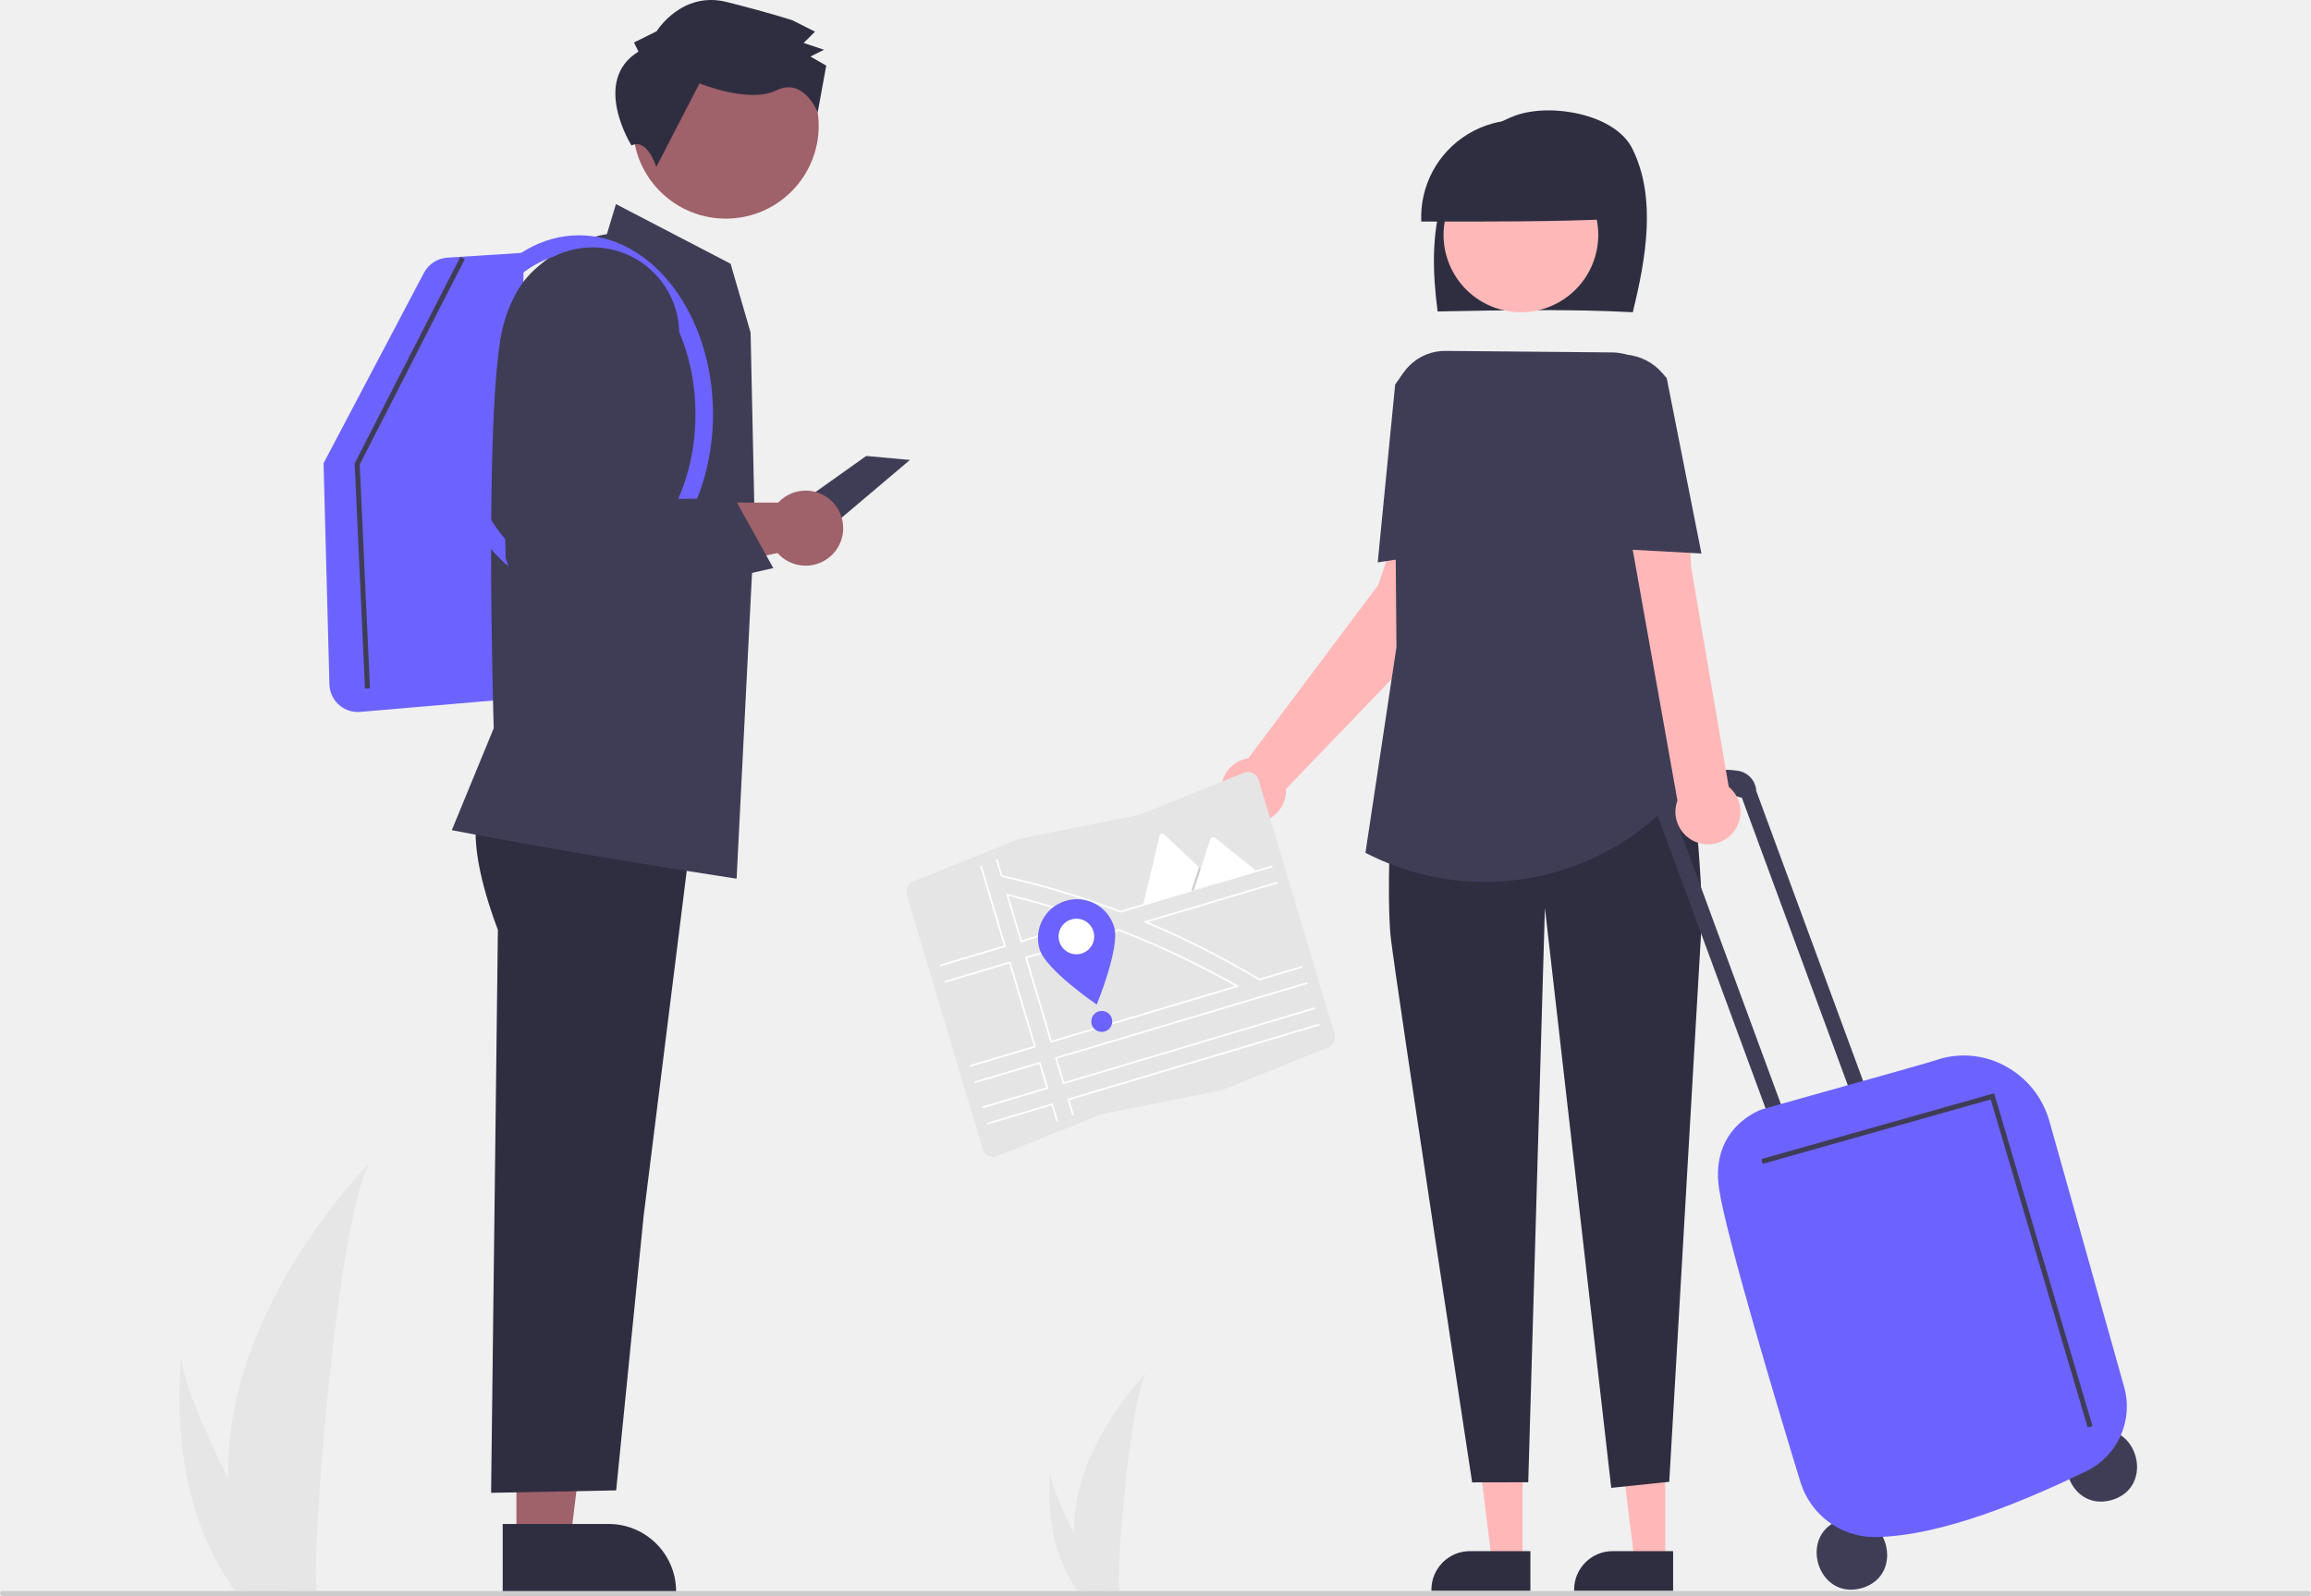
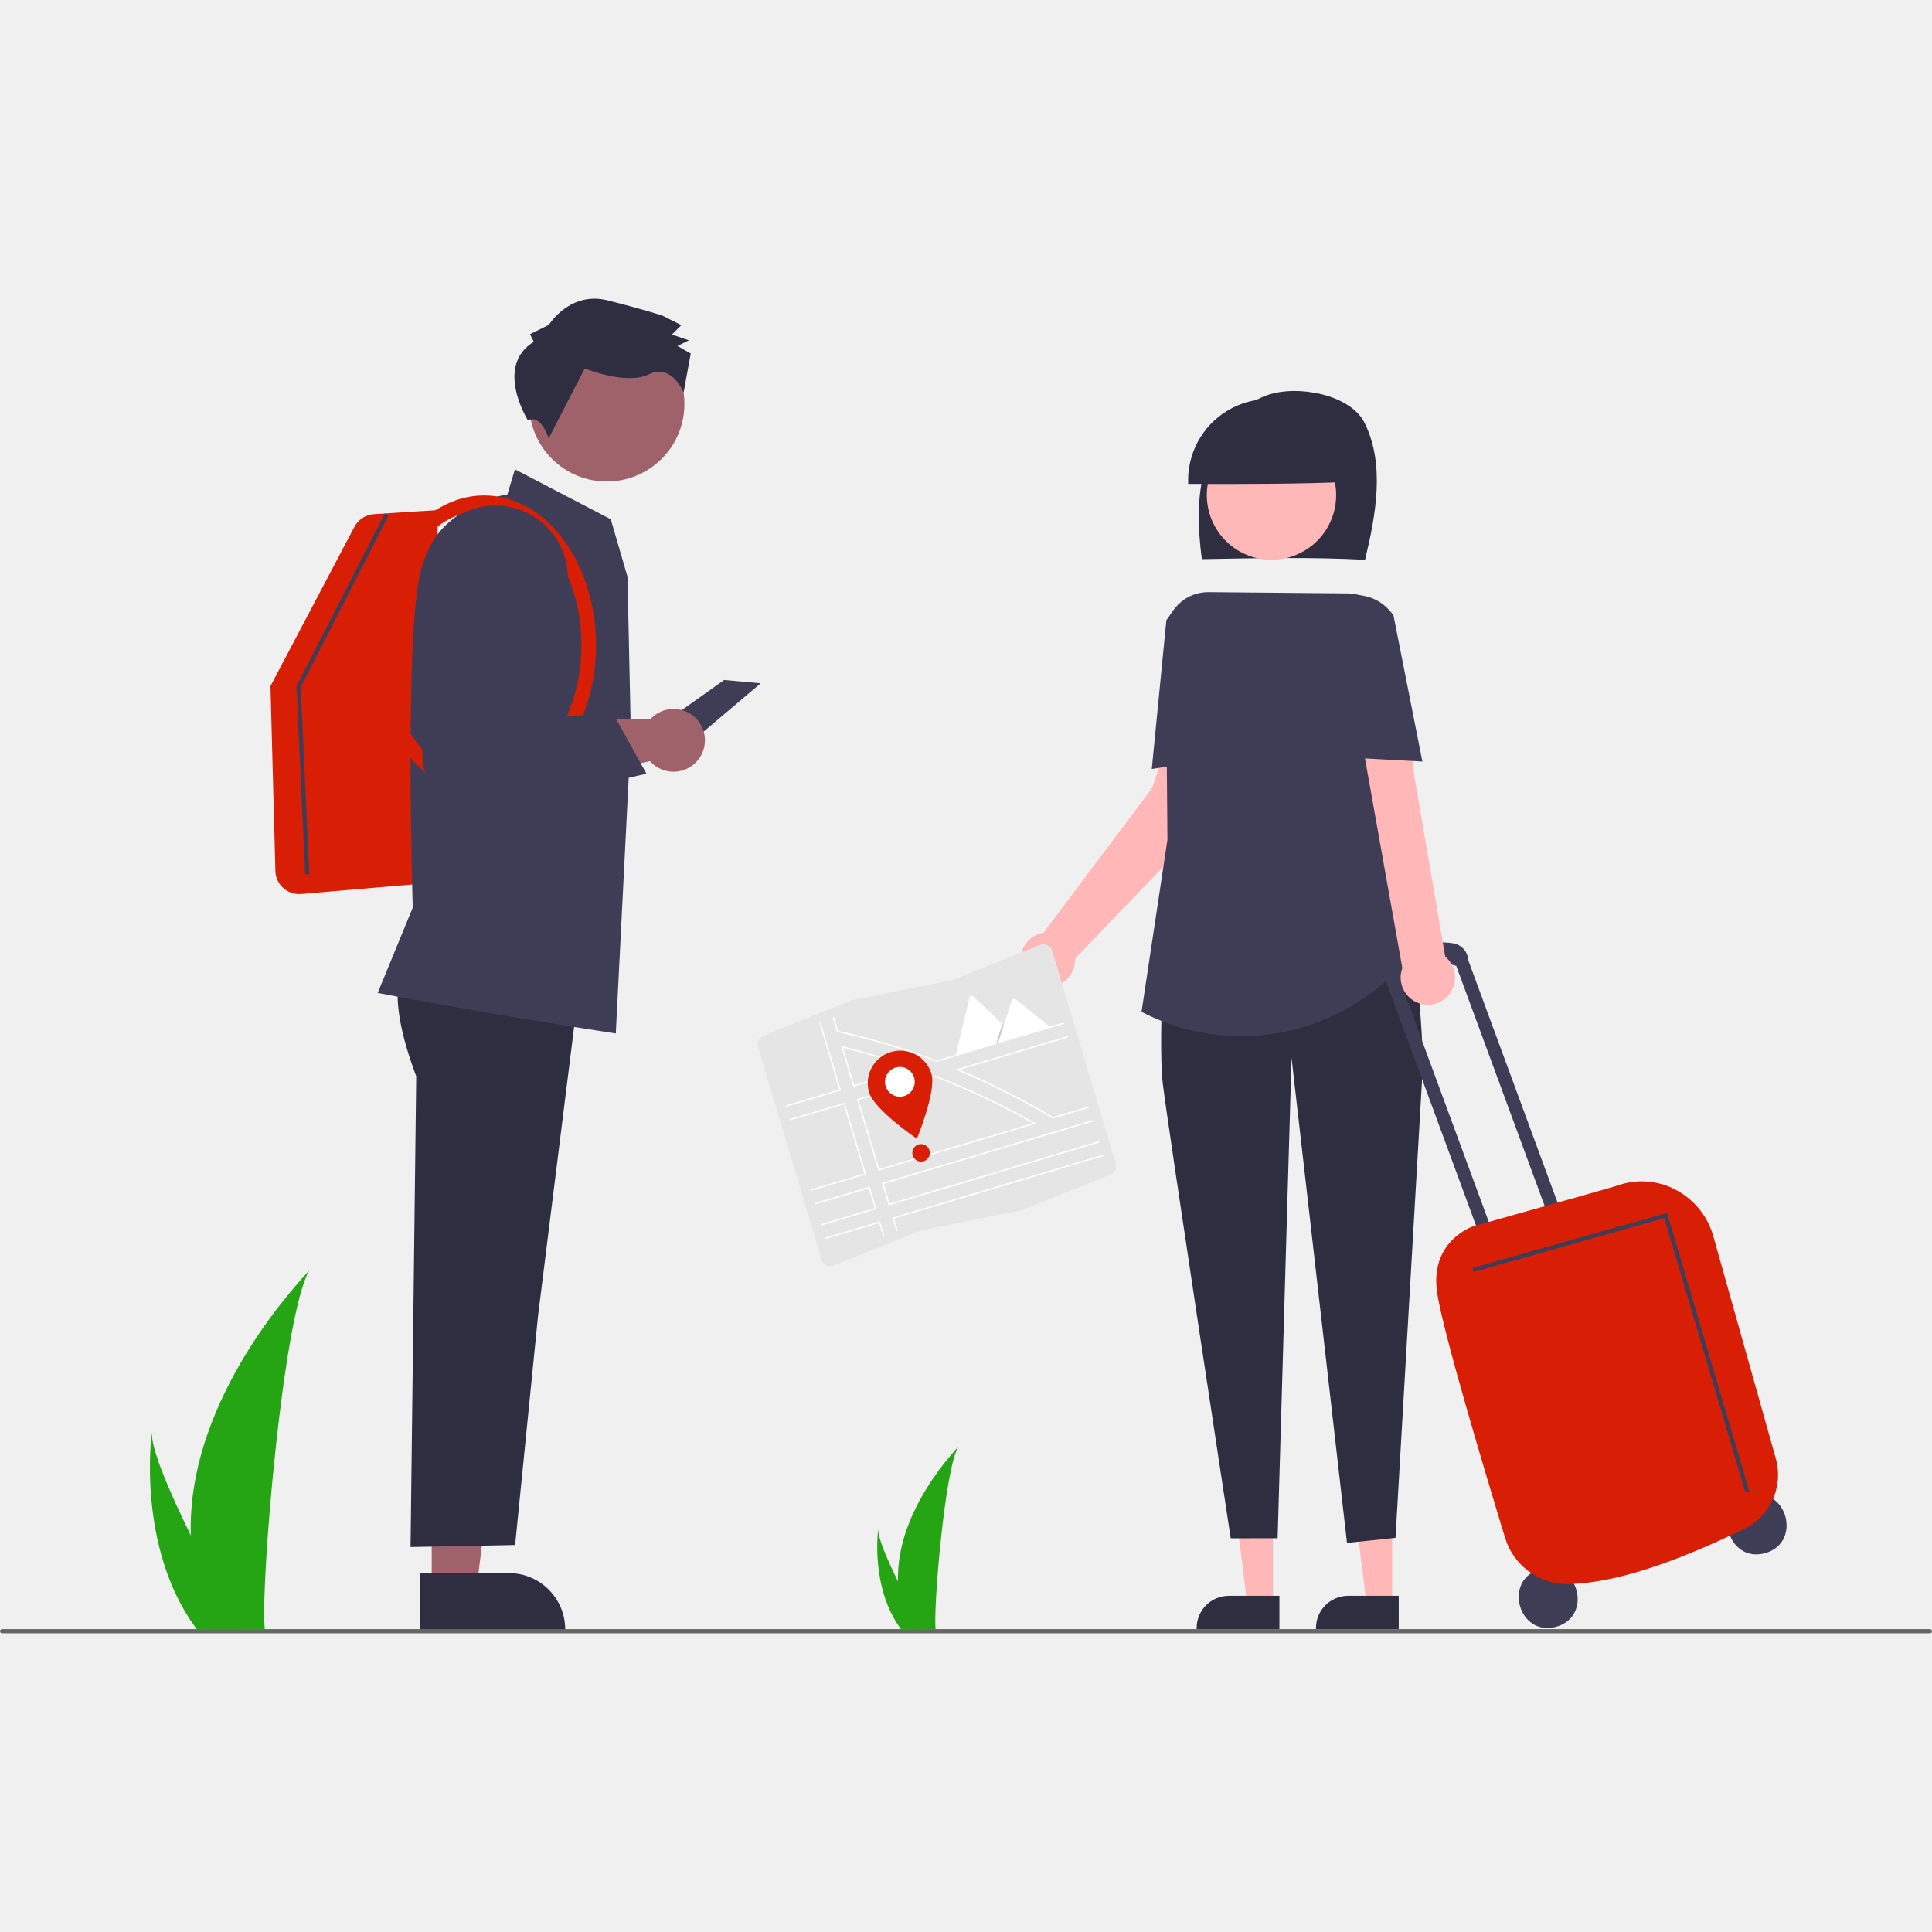
- <svg xmlns="http://www.w3.org/2000/svg" data-name="Layer 1" width="923" height="637.605" viewBox="0 0 923 637.605">
-   <path id="e8d007e8-8581-4ac8-8421-0613b3e5935f-1334" data-name="Path 133" d="M229.669,722.035a158.394,158.394,0,0,0,7.4,43.785c.1.329.211.653.319.982h27.613c-.029-.295-.059-.624-.088-.982-1.841-21.166,8.677-148.453,21.369-170.483C285.17,597.124,227.528,654.781,229.669,722.035Z" transform="translate(-138.5 -131.1977)" fill="#e6e6e6" />
-   <path id="f8d01cab-c1a6-42c6-a30a-ae051f1ede34-1335" data-name="Path 134" d="M231.741,765.82c.231.329.471.658.717.982h20.716c-.157-.28-.339-.609-.55-.982-3.422-6.176-13.551-24.642-22.953-43.785-10.1-20.572-19.374-41.924-18.593-49.652C210.836,674.125,203.844,727.259,231.741,765.82Z" transform="translate(-138.5 -131.1977)" fill="#e6e6e6" />
-   <path id="fd51cc05-38fd-444b-9e70-38f0335b4e21-1336" data-name="Path 133" d="M567.519,744.058a80.473,80.473,0,0,0,3.76,22.245c.051.167.107.332.162.499H585.47c-.015-.15-.03-.317-.045-.499-.935-10.754,4.408-75.423,10.857-86.616C595.717,680.596,566.431,709.889,567.519,744.058Z" transform="translate(-138.5 -131.1977)" fill="#e6e6e6" />
-   <path id="ef6d185a-ee65-40f0-bfea-de8a051c0d9b-1337" data-name="Path 134" d="M568.572,766.303c.117.167.239.334.364.499h10.525c-.08-.142-.172-.309-.279-.499-1.739-3.138-6.885-12.52-11.662-22.245-5.131-10.452-9.843-21.3-9.446-25.226C557.951,719.717,554.399,746.712,568.572,766.303Z" transform="translate(-138.5 -131.1977)" fill="#e6e6e6" />
-   <polygon points="345.964 182.157 310.254 207.557 332.474 209.937 363.424 183.747 345.964 182.157" fill="#3f3d56" />
-   <polygon points="206.253 615.845 227.731 615.844 237.949 533 206.249 533.001 206.253 615.845" fill="#9f616a" />
-   <path d="M339.274,740.031l42.298-.002h.002a26.957,26.957,0,0,1,26.956,26.955v.876l-69.254.003Z" transform="translate(-138.5 -131.1977)" fill="#2f2e41" />
-   <path d="M331.25,451.143s-9.308,10.522,6.105,51.539l-2.715,224.902,49.95-.974,10.98-109.706,19.99-160.092Z" transform="translate(-138.5 -131.1977)" fill="#2f2e41" />
-   <path d="M281.379,415.64a11.344,11.344,0,0,1-11.31-11.042l-2.344-88.338,40.109-76.093a11.412,11.412,0,0,1,9.307-6.03l30.566-1.962-2.639,178.065-62.695,5.358Q281.874,415.64,281.379,415.64Z" transform="translate(-138.5 -131.1977)" fill="#6c63ff" />
-   <path d="M432.691,482.237l-.547-.084c-63.9-9.746-112.12-19.088-112.599-19.182l-.599-.116,16.751-40.742c-.132-4.257-3.758-123.808,3.183-158.156,6.72-33.251,38.394-38.7,42.003-39.213l3.624-12.008,45.787,23.826,7.986,27.484,1.622,75.327Z" transform="translate(-138.5 -131.1977)" fill="#3f3d56" />
-   <path d="M369.768,368.198c-29.5,0-53.5-32.075-53.5-71.5s24-71.5,53.5-71.5,53.5,32.075,53.5,71.5S399.268,368.198,369.768,368.198Zm0-136c-25.64,0-46.5,28.935-46.5,64.5s20.86,64.5,46.5,64.5,46.5-28.935,46.5-64.5S395.408,232.198,369.768,232.198Z" transform="translate(-138.5 -131.1977)" fill="#6c63ff" />
-   <path d="M460.268,327.198a14.942,14.942,0,0,0-10.977,4.801H372.33l-28.19,6.001,4.628,35.699,100.281-21.567a14.994,14.994,0,1,0,11.219-24.933Z" transform="translate(-138.5 -131.1977)" fill="#9f616a" />
-   <circle cx="428.39" cy="181.45" r="37.091" transform="translate(-141.332 224.8653) rotate(-45)" fill="#9f616a" />
-   <path d="M393.505,151.798l-1.798-3.619,9.048-4.495s9.981-16.241,28.043-11.677,26.188,7.295,26.188,7.295l9.025,4.541-4.53,4.507,8.126,2.732-5.429,2.697,6.316,3.631-3.4,18.611s-5.648-14.116-16.505-8.722-30.717-2.789-30.717-2.789L400.618,197.902s-3.559-11.705-9.906-8.584C390.712,189.318,374.499,163.497,393.505,151.798Z" transform="translate(-138.5 -131.1977)" fill="#2f2e41" />
-   <path d="M715.793,380.146l-1.585-29.734-16-13-9.269,27.534-51.843,69.143a12.993,12.993,0,1,0,15.049,12.823c0-.175-.019-.345-.026-.518Z" transform="translate(-138.5 -131.1977)" fill="#ffb7b7" />
-   <polygon points="608.103 623.687 595.844 623.686 590.011 576.398 608.105 576.399 608.103 623.687" fill="#ffb7b7" />
-   <path d="M749.73,766.768l-39.531-.001v-.5a15.387,15.387,0,0,1,15.386-15.386h.001l24.144.001Z" transform="translate(-138.5 -131.1977)" fill="#2f2e41" />
-   <polygon points="665.103 623.687 652.844 623.686 647.011 576.398 665.105 576.399 665.103 623.687" fill="#ffb7b7" />
-   <path d="M806.73,766.768l-39.531-.001v-.5a15.387,15.387,0,0,1,15.386-15.386h.001l24.144.001Z" transform="translate(-138.5 -131.1977)" fill="#2f2e41" />
-   <path d="M790.645,255.934c5.191-21.431,9.588-45.604-.201-65.342-6.792-13.696-31.918-18.308-46.321-13.374s-24.817,18.32-29.397,32.915-4.048,30.323-2.052,45.495C739.164,255.12,765.654,254.611,790.645,255.934Z" transform="translate(-138.5 -131.1977)" fill="#2f2e41" />
-   <circle cx="745.943" cy="225.038" r="30.89" transform="translate(-155.0298 254.1789) rotate(-28.66321)" fill="#ffb8b8" />
-   <path d="M783.705,218.675a38.799,38.799,0,1,0-77.551,1.022C732.594,219.754,759.033,219.81,783.705,218.675Z" transform="translate(-138.5 -131.1977)" fill="#2f2e41" />
-   <path d="M696.339,411.143s-5.027,73.011-2.299,95.283,32.43,216.983,32.43,216.983l22.405-.04,6.651-229.455,26.494,231.685,23.17-2.409,13.144-226.63s-2.061-84.846-18.813-93.354Z" transform="translate(-138.5 -131.1977)" fill="#2f2e41" />
-   <path d="M731.482,483.517a103.556,103.556,0,0,1-47.31-11.457l-.32-.164,12.384-82.172-.804-97.934a20.245,20.245,0,0,1,20.43-20.409l66.451.61a21.444,21.444,0,0,1,21.181,23.137l-6.218,78.51,20.565,63.724-3.574,4.752A103.462,103.462,0,0,1,731.482,483.517Z" transform="translate(-138.5 -131.1977)" fill="#3f3d56" />
-   <path d="M688.755,355.871l6.963-71.052,2.238-3.185a20.246,20.246,0,0,1,28.276-4.872l1.918,1.361-1.893,72.005Z" transform="translate(-138.5 -131.1977)" fill="#3f3d56" />
-   <path d="M974.08,703.003c18.001-4.973,25.683,22.363,7.727,27.495C963.806,735.471,956.125,708.135,974.08,703.003Z" transform="translate(-138.5 -131.1977)" fill="#3f3d56" />
-   <path d="M874.272,738.187c18.001-4.973,25.683,22.363,7.727,27.495C863.999,770.654,856.317,743.318,874.272,738.187Z" transform="translate(-138.5 -131.1977)" fill="#3f3d56" />
-   <path d="M833.879,449.879l.278-.078,46.367,125.882,6.113-1.718L839.937,447.18v0a8.574,8.574,0,0,0-7.171-8.018c-23.188-3.667-32.587,16.917-32.587,16.917l.093.137,47.405,128.699,6.113-1.718L807.78,458.285C821.787,444.431,833.879,449.879,833.879,449.879Z" transform="translate(-138.5 -131.1977)" fill="#3f3d56" />
-   <path d="M887.019,745.268a31.062,31.062,0,0,1-29.452-22.033c-8.849-28.965-29.729-98.365-32.496-117.199-3.602-24.522,16.695-31.496,17.147-31.646.546-.184,8.707-2.468,20.001-5.629,19.199-5.373,48.213-13.493,49.279-13.973a34.562,34.562,0,0,1,27.577,2.13,36.094,36.094,0,0,1,17.926,22.114l29.865,106.253a28.724,28.724,0,0,1-15.223,33.723c-23.044,11.071-56.841,25.84-84.172,26.257C887.323,745.267,887.17,745.268,887.019,745.268Z" transform="translate(-138.5 -131.1977)" fill="#6c63ff" />
-   <path d="M828.948,445.525l-15.013-87.698-1.675-29.597-24.271,7.95,20.47,114.834a12.994,12.994,0,1,0,20.49-5.49Z" transform="translate(-138.5 -131.1977)" fill="#ffb7b7" />
-   <path d="M818.041,352.327l-37.883-2.061-8.901-71.479.866-.751a21.445,21.445,0,0,1,30.312,2.217l1.752,2.038.026.129Z" transform="translate(-138.5 -131.1977)" fill="#3f3d56" />
-   <polygon points="833.809 570.283 795.089 439.231 704.04 464.962 703.496 463.038 796.447 436.769 796.727 437.717 835.727 569.717 833.809 570.283" fill="#3f3d56" />
-   <polygon points="145.769 275.046 141.646 185.145 183.878 102.591 185.658 103.502 143.669 185.583 147.767 274.954 145.769 275.046" fill="#3f3d56" />
-   <path d="M1060.5,768.802h-921a1,1,0,0,1,0-2h921a1,1,0,0,1,0,2Z" transform="translate(-138.5 -131.1977)" fill="#ccc" />
-   <path d="M349.261,380.39,340.46,354.21l-2.129-87.269,3.75-12.382a34.593,34.593,0,1,1,65.335,22.604l-20.1,51.506,1.022,1.983,43.546-.353,15.468,27.843Z" transform="translate(-138.5 -131.1977)" fill="#3f3d56" />
-   <path d="M626.666,566.69l-.031.006-48.264,9.662-41.519,16.72a4.406,4.406,0,0,1-5.733-2.441q-.076-.189-.135-.385L500.653,488.69a4.387,4.387,0,0,1,2.576-5.348l42.278-17.026.031-.006,48.264-9.662,41.519-16.72a4.406,4.406,0,0,1,5.733,2.441q.076.189.135.385l30.331,101.562a4.387,4.387,0,0,1-2.576,5.348Z" transform="translate(-138.5 -131.1977)" fill="#e5e5e5" />
-   <path d="M574.875,498.469c-11.068-3.906-22.507-7.327-33.998-10.169l-.577-.143,5.834,19.535,29.724-8.877Zm-28.285,8.38-5.3-17.747c10.937,2.723,21.821,5.97,32.377,9.661Zm86.282,18.028q-7.728-4.37-15.678-8.369-2.192-1.104-4.398-2.176-13.462-6.549-27.336-11.941l-.108-.042-37.471,11.191L558.112,547.803l75.452-22.533ZM558.568,546.959l-9.845-32.965,36.599-10.93q13.379,5.203,26.452,11.526,2.27,1.097,4.523,2.227,7.873,3.942,15.546,8.258Zm74.303-22.082q-7.728-4.37-15.678-8.369-2.192-1.104-4.398-2.176-13.462-6.549-27.336-11.941l-.108-.042-37.471,11.191L558.112,547.803l75.452-22.533ZM558.568,546.959l-9.845-32.965,36.599-10.93q13.379,5.203,26.452,11.526,2.27,1.097,4.523,2.227,7.873,3.942,15.546,8.258Zm16.307-48.49c-11.068-3.906-22.507-7.327-33.998-10.169l-.577-.143,5.834,19.535,29.724-8.877Zm-28.285,8.38-5.3-17.747c10.937,2.723,21.821,5.97,32.377,9.661Zm28.285-8.38c-11.068-3.906-22.507-7.327-33.998-10.169l-.577-.143,5.834,19.535,29.724-8.877Zm-28.285,8.38-5.3-17.747c10.937,2.723,21.821,5.97,32.377,9.661Zm86.282,18.028q-7.728-4.37-15.678-8.369-2.192-1.104-4.398-2.176-13.462-6.549-27.336-11.941l-.108-.042-37.471,11.191L558.112,547.803l75.452-22.533ZM558.568,546.959l-9.845-32.965,36.599-10.93q13.379,5.203,26.452,11.526,2.27,1.097,4.523,2.227,7.873,3.942,15.546,8.258Zm-30.859,16.291.194.65,25.654-7.662,2.813,9.419-25.654,7.661.194.65,26.304-7.855-3.201-10.718ZM564.805,570.213l1.966,6.582.632-.254-1.754-5.872,100.032-29.874-.194-.65Zm95.929-45.982-.194-.65L559.858,553.649l3.201,10.718,100.681-30.068-.194-.65L563.515,563.523l-2.813-9.419Zm-74.773-29.139A330.777,330.777,0,0,0,538.842,480.908l-1.964-6.577-.632.254,1.979,6.628.664.401a330.1,330.1,0,0,1,46.936,14.152l.108.042L646.815,477.625l-.194-.65ZM539.444,508.983,513.79,516.645l.194.65,26.304-7.855-9.726-32.566-.632.254ZM648.561,483.471l-53.522,15.984.872.366q12.313,5.181,24.563,11.455,1.741.891,3.479,1.807,8.647,4.541,17.16,9.588l.63.157,17.051-5.092-.194-.65-17.01,5.08q-8.423-4.998-17.002-9.514-1.716-.904-3.436-1.788-11.99-6.159-24.109-11.299l51.713-15.444ZM532.655,579.814l.194.65,25.654-7.662,1.952,6.535.632-.254-2.128-7.124Zm-16.925-56.674.194.65,25.654-7.662,9.845,32.965-25.654,7.662.194.65,26.304-7.855-10.233-34.264Zm59.145-24.671c-11.068-3.906-22.507-7.327-33.998-10.169l-.577-.143,5.834,19.535,29.724-8.877Zm-28.285,8.38-5.3-17.747c10.937,2.723,21.821,5.97,32.377,9.661Zm86.282,18.028q-7.728-4.37-15.678-8.369-2.192-1.104-4.398-2.176-13.462-6.549-27.336-11.941l-.108-.042-37.471,11.191L558.112,547.803l75.452-22.533ZM558.568,546.959l-9.845-32.965,36.599-10.93q13.379,5.203,26.452,11.526,2.27,1.097,4.523,2.227,7.873,3.942,15.546,8.258Zm16.307-48.49c-11.068-3.906-22.507-7.327-33.998-10.169l-.577-.143,5.834,19.535,29.724-8.877Zm-28.285,8.38-5.3-17.747c10.937,2.723,21.821,5.97,32.377,9.661Zm86.282,18.028q-7.728-4.37-15.678-8.369-2.192-1.104-4.398-2.176-13.462-6.549-27.336-11.941l-.108-.042-37.471,11.191L558.112,547.803l75.452-22.533ZM558.568,546.959l-9.845-32.965,36.599-10.93q13.379,5.203,26.452,11.526,2.27,1.097,4.523,2.227,7.873,3.942,15.546,8.258Z" transform="translate(-138.5 -131.1977)" fill="#fff" />
-   <path d="M583.493,501.529c2.456,8.225-6.965,30.997-6.965,30.997s-20.366-13.876-22.822-22.101a15.543,15.543,0,1,1,29.787-8.896Z" transform="translate(-138.5 -131.1977)" fill="#6c63ff" />
-   <path d="M575.215,503.296a7.106,7.106,0,1,1-8.842-4.775A7.102,7.102,0,0,1,575.215,503.296Z" transform="translate(-138.5 -131.1977)" fill="#fff" style="isolation:isolate" />
-   <circle cx="440.039" cy="408.062" r="4.19" fill="#6c63ff" />
-   <path d="M624.258,484.17l-29.119,8.696a.621.621,0,0,1-.111.024l6.648-27.968a1.006,1.006,0,0,1,1.679-.501l14.024,13.248.672.634Z" transform="translate(-138.5 -131.1977)" fill="#fff" />
-   <polygon points="485.758 352.972 475.816 355.941 478.58 347.395 478.778 346.779 478.878 346.471 479.549 347.105 485.758 352.972" opacity="0.2" style="isolation:isolate" />
-   <path d="M640.472,479.328,615.286,486.849l2.763-8.547.199-.616,3.601-11.138a1.343,1.343,0,0,1,1.876-.685,1.2,1.2,0,0,1,.126.087Z" transform="translate(-138.5 -131.1977)" fill="#fff" />
+ <svg xmlns="http://www.w3.org/2000/svg" id="SvgjsSvg1398" width="288" height="288" version="1.1">
+   <defs id="SvgjsDefs1399" />
+   <g id="SvgjsG1400">
+     <svg width="288" height="288" data-name="Layer 1" viewBox="0 0 923 637.605">
+       <path fill="#26a514" d="M229.669,722.035a158.394,158.394,0,0,0,7.4,43.785c.1.329.211.653.319.982h27.613c-.029-.295-.059-.624-.088-.982-1.841-21.166,8.677-148.453,21.369-170.483C285.17,597.124,227.528,654.781,229.669,722.035Z" data-name="Path 133" transform="translate(-138.5 -131.198)" class="colore6e6e6 svgShape" />
+       <path fill="#26a514" d="M231.741,765.82c.231.329.471.658.717.982h20.716c-.157-.28-.339-.609-.55-.982-3.422-6.176-13.551-24.642-22.953-43.785-10.1-20.572-19.374-41.924-18.593-49.652C210.836,674.125,203.844,727.259,231.741,765.82Z" data-name="Path 134" transform="translate(-138.5 -131.198)" class="colore6e6e6 svgShape" />
+       <path fill="#26a514" d="M567.519,744.058a80.473,80.473,0,0,0,3.76,22.245c.051.167.107.332.162.499H585.47c-.015-.15-.03-.317-.045-.499-.935-10.754,4.408-75.423,10.857-86.616C595.717,680.596,566.431,709.889,567.519,744.058Z" data-name="Path 133" transform="translate(-138.5 -131.198)" class="colore6e6e6 svgShape" />
+       <path fill="#26a514" d="M568.572,766.303c.117.167.239.334.364.499h10.525c-.08-.142-.172-.309-.279-.499-1.739-3.138-6.885-12.52-11.662-22.245-5.131-10.452-9.843-21.3-9.446-25.226C557.951,719.717,554.399,746.712,568.572,766.303Z" data-name="Path 134" transform="translate(-138.5 -131.198)" class="colore6e6e6 svgShape" />
+       <polygon fill="#3f3d56" points="345.964 182.157 310.254 207.557 332.474 209.937 363.424 183.747 345.964 182.157" class="color3f3d56 svgShape" />
+       <polygon fill="#9f616a" points="206.253 615.845 227.731 615.844 237.949 533 206.249 533.001 206.253 615.845" class="color9f616a svgShape" />
+       <path fill="#2f2e41" d="M339.274 740.031l42.298-.002h.002a26.957 26.957 0 0126.956 26.955v.876l-69.254.003zM331.25 451.143s-9.308 10.522 6.105 51.539l-2.715 224.902 49.95-.974 10.98-109.706 19.99-160.092z" transform="translate(-138.5 -131.198)" class="color2f2e41 svgShape" />
+       <path fill="#d81e05" d="M281.379,415.64a11.344,11.344,0,0,1-11.31-11.042l-2.344-88.338,40.109-76.093a11.412,11.412,0,0,1,9.307-6.03l30.566-1.962-2.639,178.065-62.695,5.358Q281.874,415.64,281.379,415.64Z" transform="translate(-138.5 -131.198)" class="color6c63ff svgShape" />
+       <path fill="#3f3d56" d="M432.691,482.237l-.547-.084c-63.9-9.746-112.12-19.088-112.599-19.182l-.599-.116,16.751-40.742c-.132-4.257-3.758-123.808,3.183-158.156,6.72-33.251,38.394-38.7,42.003-39.213l3.624-12.008,45.787,23.826,7.986,27.484,1.622,75.327Z" transform="translate(-138.5 -131.198)" class="color3f3d56 svgShape" />
+       <path fill="#d81e05" d="M369.768,368.198c-29.5,0-53.5-32.075-53.5-71.5s24-71.5,53.5-71.5,53.5,32.075,53.5,71.5S399.268,368.198,369.768,368.198Zm0-136c-25.64,0-46.5,28.935-46.5,64.5s20.86,64.5,46.5,64.5,46.5-28.935,46.5-64.5S395.408,232.198,369.768,232.198Z" transform="translate(-138.5 -131.198)" class="color6c63ff svgShape" />
+       <path fill="#9f616a" d="M460.268,327.198a14.942,14.942,0,0,0-10.977,4.801H372.33l-28.19,6.001,4.628,35.699,100.281-21.567a14.994,14.994,0,1,0,11.219-24.933Z" transform="translate(-138.5 -131.198)" class="color9f616a svgShape" />
+       <circle cx="428.39" cy="181.45" r="37.091" fill="#9f616a" transform="rotate(-45 200.77 283.035)" class="color9f616a svgShape" />
+       <path fill="#2f2e41" d="M393.505,151.798l-1.798-3.619,9.048-4.495s9.981-16.241,28.043-11.677,26.188,7.295,26.188,7.295l9.025,4.541-4.53,4.507,8.126,2.732-5.429,2.697,6.316,3.631-3.4,18.611s-5.648-14.116-16.505-8.722-30.717-2.789-30.717-2.789L400.618,197.902s-3.559-11.705-9.906-8.584C390.712,189.318,374.499,163.497,393.505,151.798Z" transform="translate(-138.5 -131.198)" class="color2f2e41 svgShape" />
+       <path fill="#ffb7b7" d="M715.793,380.146l-1.585-29.734-16-13-9.269,27.534-51.843,69.143a12.993,12.993,0,1,0,15.049,12.823c0-.175-.019-.345-.026-.518Z" transform="translate(-138.5 -131.198)" class="colorffb7b7 svgShape" />
+       <polygon fill="#ffb7b7" points="608.103 623.687 595.844 623.686 590.011 576.398 608.105 576.399 608.103 623.687" class="colorffb7b7 svgShape" />
+       <path fill="#2f2e41" d="M749.73,766.768l-39.531-.001v-.5a15.387,15.387,0,0,1,15.386-15.386h.001l24.144.001Z" transform="translate(-138.5 -131.198)" class="color2f2e41 svgShape" />
+       <polygon fill="#ffb7b7" points="665.103 623.687 652.844 623.686 647.011 576.398 665.105 576.399 665.103 623.687" class="colorffb7b7 svgShape" />
+       <path fill="#2f2e41" d="M806.73 766.768l-39.531-.001v-.5a15.387 15.387 0 0115.386-15.386h.001l24.144.001zM790.645 255.934c5.191-21.431 9.588-45.604-.201-65.342-6.792-13.696-31.918-18.308-46.321-13.374s-24.817 18.32-29.397 32.915-4.048 30.323-2.052 45.495C739.164 255.12 765.654 254.611 790.645 255.934z" transform="translate(-138.5 -131.198)" class="color2f2e41 svgShape" />
+       <circle cx="745.943" cy="225.038" r="30.89" fill="#ffb8b8" transform="rotate(-28.663 419.93 430.493)" class="colorffb8b8 svgShape" />
+       <path fill="#2f2e41" d="M783.705 218.675a38.799 38.799 0 10-77.551 1.022C732.594 219.754 759.033 219.81 783.705 218.675zM696.339 411.143s-5.027 73.011-2.299 95.283 32.43 216.983 32.43 216.983l22.405-.04 6.651-229.455 26.494 231.685 23.17-2.409 13.144-226.63s-2.061-84.846-18.813-93.354z" transform="translate(-138.5 -131.198)" class="color2f2e41 svgShape" />
+       <path fill="#3f3d56" d="M731.482,483.517a103.556,103.556,0,0,1-47.31-11.457l-.32-.164,12.384-82.172-.804-97.934a20.245,20.245,0,0,1,20.43-20.409l66.451.61a21.444,21.444,0,0,1,21.181,23.137l-6.218,78.51,20.565,63.724-3.574,4.752A103.462,103.462,0,0,1,731.482,483.517Z" transform="translate(-138.5 -131.198)" class="color3f3d56 svgShape" />
+       <path fill="#3f3d56" d="M688.755 355.871l6.963-71.052 2.238-3.185a20.246 20.246 0 0128.276-4.872l1.918 1.361-1.893 72.005zM974.08 703.003c18.001-4.973 25.683 22.363 7.727 27.495C963.806 735.471 956.125 708.135 974.08 703.003zM874.272 738.187c18.001-4.973 25.683 22.363 7.727 27.495C863.999 770.654 856.317 743.318 874.272 738.187zM833.879 449.879l.278-.078 46.367 125.882 6.113-1.718L839.937 447.18v0a8.574 8.574 0 00-7.171-8.018c-23.188-3.667-32.587 16.917-32.587 16.917l.093.137 47.405 128.699 6.113-1.718L807.78 458.285C821.787 444.431 833.879 449.879 833.879 449.879z" transform="translate(-138.5 -131.198)" class="color3f3d56 svgShape" />
+       <path fill="#d81e05" d="M887.019,745.268a31.062,31.062,0,0,1-29.452-22.033c-8.849-28.965-29.729-98.365-32.496-117.199-3.602-24.522,16.695-31.496,17.147-31.646.546-.184,8.707-2.468,20.001-5.629,19.199-5.373,48.213-13.493,49.279-13.973a34.562,34.562,0,0,1,27.577,2.13,36.094,36.094,0,0,1,17.926,22.114l29.865,106.253a28.724,28.724,0,0,1-15.223,33.723c-23.044,11.071-56.841,25.84-84.172,26.257C887.323,745.267,887.17,745.268,887.019,745.268Z" transform="translate(-138.5 -131.198)" class="color6c63ff svgShape" />
+       <path fill="#ffb7b7" d="M828.948,445.525l-15.013-87.698-1.675-29.597-24.271,7.95,20.47,114.834a12.994,12.994,0,1,0,20.49-5.49Z" transform="translate(-138.5 -131.198)" class="colorffb7b7 svgShape" />
+       <path fill="#3f3d56" d="M818.041,352.327l-37.883-2.061-8.901-71.479.866-.751a21.445,21.445,0,0,1,30.312,2.217l1.752,2.038.026.129Z" transform="translate(-138.5 -131.198)" class="color3f3d56 svgShape" />
+       <polygon fill="#3f3d56" points="833.809 570.283 795.089 439.231 704.04 464.962 703.496 463.038 796.447 436.769 796.727 437.717 835.727 569.717 833.809 570.283" class="color3f3d56 svgShape" />
+       <polygon fill="#3f3d56" points="145.769 275.046 141.646 185.145 183.878 102.591 185.658 103.502 143.669 185.583 147.767 274.954 145.769 275.046" class="color3f3d56 svgShape" />
+       <path fill="#666666" d="M1060.5,768.802h-921a1,1,0,0,1,0-2h921a1,1,0,0,1,0,2Z" transform="translate(-138.5 -131.198)" class="colorccc svgShape" />
+       <path fill="#3f3d56" d="M349.261,380.39,340.46,354.21l-2.129-87.269,3.75-12.382a34.593,34.593,0,1,1,65.335,22.604l-20.1,51.506,1.022,1.983,43.546-.353,15.468,27.843Z" transform="translate(-138.5 -131.198)" class="color3f3d56 svgShape" />
+       <path fill="#e5e5e5" d="M626.666,566.69l-.031.006-48.264,9.662-41.519,16.72a4.406,4.406,0,0,1-5.733-2.441q-.076-.189-.135-.385L500.653,488.69a4.387,4.387,0,0,1,2.576-5.348l42.278-17.026.031-.006,48.264-9.662,41.519-16.72a4.406,4.406,0,0,1,5.733,2.441q.076.189.135.385l30.331,101.562a4.387,4.387,0,0,1-2.576,5.348Z" transform="translate(-138.5 -131.198)" class="colore5e5e5 svgShape" />
+       <path fill="#ffffff" d="M574.875,498.469c-11.068-3.906-22.507-7.327-33.998-10.169l-.577-.143,5.834,19.535,29.724-8.877Zm-28.285,8.38-5.3-17.747c10.937,2.723,21.821,5.97,32.377,9.661Zm86.282,18.028q-7.728-4.37-15.678-8.369-2.192-1.104-4.398-2.176-13.462-6.549-27.336-11.941l-.108-.042-37.471,11.191L558.112,547.803l75.452-22.533ZM558.568,546.959l-9.845-32.965,36.599-10.93q13.379,5.203,26.452,11.526,2.27,1.097,4.523,2.227,7.873,3.942,15.546,8.258Zm74.303-22.082q-7.728-4.37-15.678-8.369-2.192-1.104-4.398-2.176-13.462-6.549-27.336-11.941l-.108-.042-37.471,11.191L558.112,547.803l75.452-22.533ZM558.568,546.959l-9.845-32.965,36.599-10.93q13.379,5.203,26.452,11.526,2.27,1.097,4.523,2.227,7.873,3.942,15.546,8.258Zm16.307-48.49c-11.068-3.906-22.507-7.327-33.998-10.169l-.577-.143,5.834,19.535,29.724-8.877Zm-28.285,8.38-5.3-17.747c10.937,2.723,21.821,5.97,32.377,9.661Zm28.285-8.38c-11.068-3.906-22.507-7.327-33.998-10.169l-.577-.143,5.834,19.535,29.724-8.877Zm-28.285,8.38-5.3-17.747c10.937,2.723,21.821,5.97,32.377,9.661Zm86.282,18.028q-7.728-4.37-15.678-8.369-2.192-1.104-4.398-2.176-13.462-6.549-27.336-11.941l-.108-.042-37.471,11.191L558.112,547.803l75.452-22.533ZM558.568,546.959l-9.845-32.965,36.599-10.93q13.379,5.203,26.452,11.526,2.27,1.097,4.523,2.227,7.873,3.942,15.546,8.258Zm-30.859,16.291.194.65,25.654-7.662,2.813,9.419-25.654,7.661.194.65,26.304-7.855-3.201-10.718ZM564.805,570.213l1.966,6.582.632-.254-1.754-5.872,100.032-29.874-.194-.65Zm95.929-45.982-.194-.65L559.858,553.649l3.201,10.718,100.681-30.068-.194-.65L563.515,563.523l-2.813-9.419Zm-74.773-29.139A330.777,330.777,0,0,0,538.842,480.908l-1.964-6.577-.632.254,1.979,6.628.664.401a330.1,330.1,0,0,1,46.936,14.152l.108.042L646.815,477.625l-.194-.65ZM539.444,508.983,513.79,516.645l.194.65,26.304-7.855-9.726-32.566-.632.254ZM648.561,483.471l-53.522,15.984.872.366q12.313,5.181,24.563,11.455,1.741.891,3.479,1.807,8.647,4.541,17.16,9.588l.63.157,17.051-5.092-.194-.65-17.01,5.08q-8.423-4.998-17.002-9.514-1.716-.904-3.436-1.788-11.99-6.159-24.109-11.299l51.713-15.444ZM532.655,579.814l.194.65,25.654-7.662,1.952,6.535.632-.254-2.128-7.124Zm-16.925-56.674.194.65,25.654-7.662,9.845,32.965-25.654,7.662.194.65,26.304-7.855-10.233-34.264Zm59.145-24.671c-11.068-3.906-22.507-7.327-33.998-10.169l-.577-.143,5.834,19.535,29.724-8.877Zm-28.285,8.38-5.3-17.747c10.937,2.723,21.821,5.97,32.377,9.661Zm86.282,18.028q-7.728-4.37-15.678-8.369-2.192-1.104-4.398-2.176-13.462-6.549-27.336-11.941l-.108-.042-37.471,11.191L558.112,547.803l75.452-22.533ZM558.568,546.959l-9.845-32.965,36.599-10.93q13.379,5.203,26.452,11.526,2.27,1.097,4.523,2.227,7.873,3.942,15.546,8.258Zm16.307-48.49c-11.068-3.906-22.507-7.327-33.998-10.169l-.577-.143,5.834,19.535,29.724-8.877Zm-28.285,8.38-5.3-17.747c10.937,2.723,21.821,5.97,32.377,9.661Zm86.282,18.028q-7.728-4.37-15.678-8.369-2.192-1.104-4.398-2.176-13.462-6.549-27.336-11.941l-.108-.042-37.471,11.191L558.112,547.803l75.452-22.533ZM558.568,546.959l-9.845-32.965,36.599-10.93q13.379,5.203,26.452,11.526,2.27,1.097,4.523,2.227,7.873,3.942,15.546,8.258Z" transform="translate(-138.5 -131.198)" class="colorfff svgShape" />
+       <path fill="#d81e05" d="M583.493,501.529c2.456,8.225-6.965,30.997-6.965,30.997s-20.366-13.876-22.822-22.101a15.543,15.543,0,1,1,29.787-8.896Z" transform="translate(-138.5 -131.198)" class="color6c63ff svgShape" />
+       <path style="isolation:isolate" fill="#ffffff" d="M575.215,503.296a7.106,7.106,0,1,1-8.842-4.775A7.102,7.102,0,0,1,575.215,503.296Z" transform="translate(-138.5 -131.198)" class="colorfff svgShape" />
+       <circle cx="440.039" cy="408.062" r="4.19" fill="#d81e05" class="color6c63ff svgShape" />
+       <path fill="#ffffff" d="M624.258,484.17l-29.119,8.696a.621.621,0,0,1-.111.024l6.648-27.968a1.006,1.006,0,0,1,1.679-.501l14.024,13.248.672.634Z" transform="translate(-138.5 -131.198)" class="colorfff svgShape" />
+       <polygon style="isolation:isolate" points="485.758 352.972 475.816 355.941 478.58 347.395 478.778 346.779 478.878 346.471 479.549 347.105 485.758 352.972" opacity=".2" fill="#000000" class="color000 svgShape" />
+       <path fill="#ffffff" d="M640.472,479.328,615.286,486.849l2.763-8.547.199-.616,3.601-11.138a1.343,1.343,0,0,1,1.876-.685,1.2,1.2,0,0,1,.126.087Z" transform="translate(-138.5 -131.198)" class="colorfff svgShape" />
+     </svg>
+   </g>
</svg>
